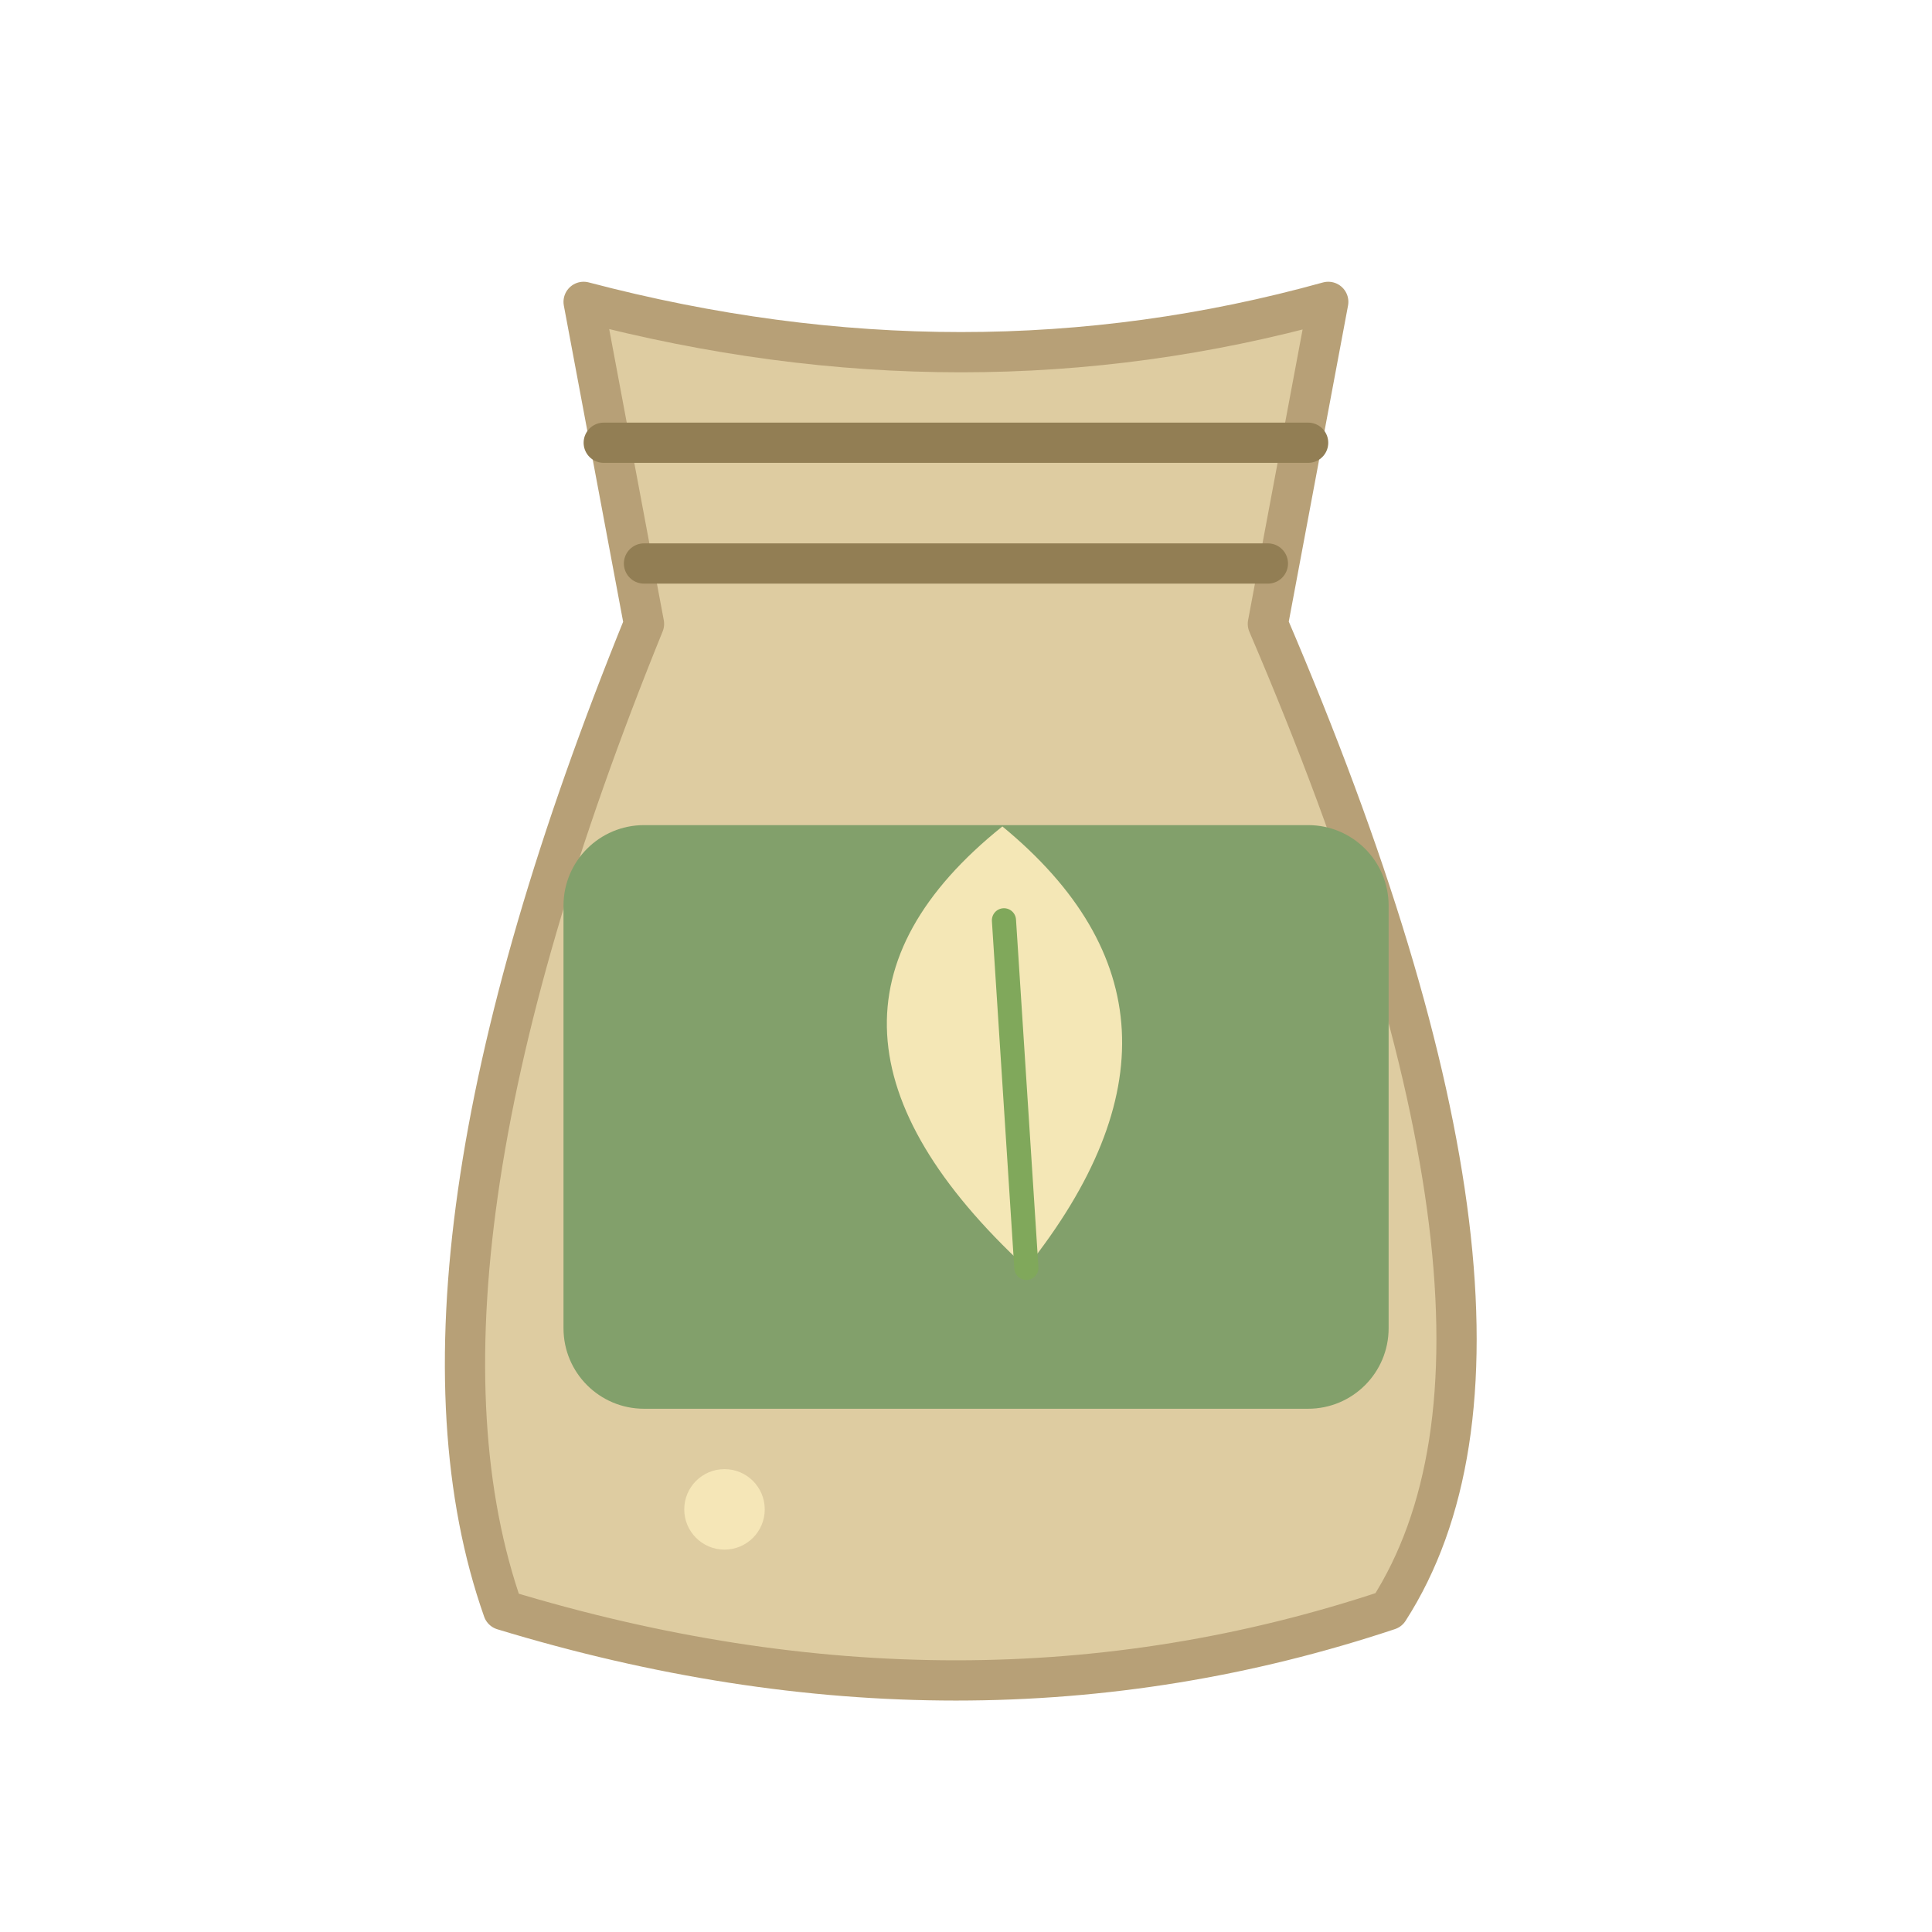
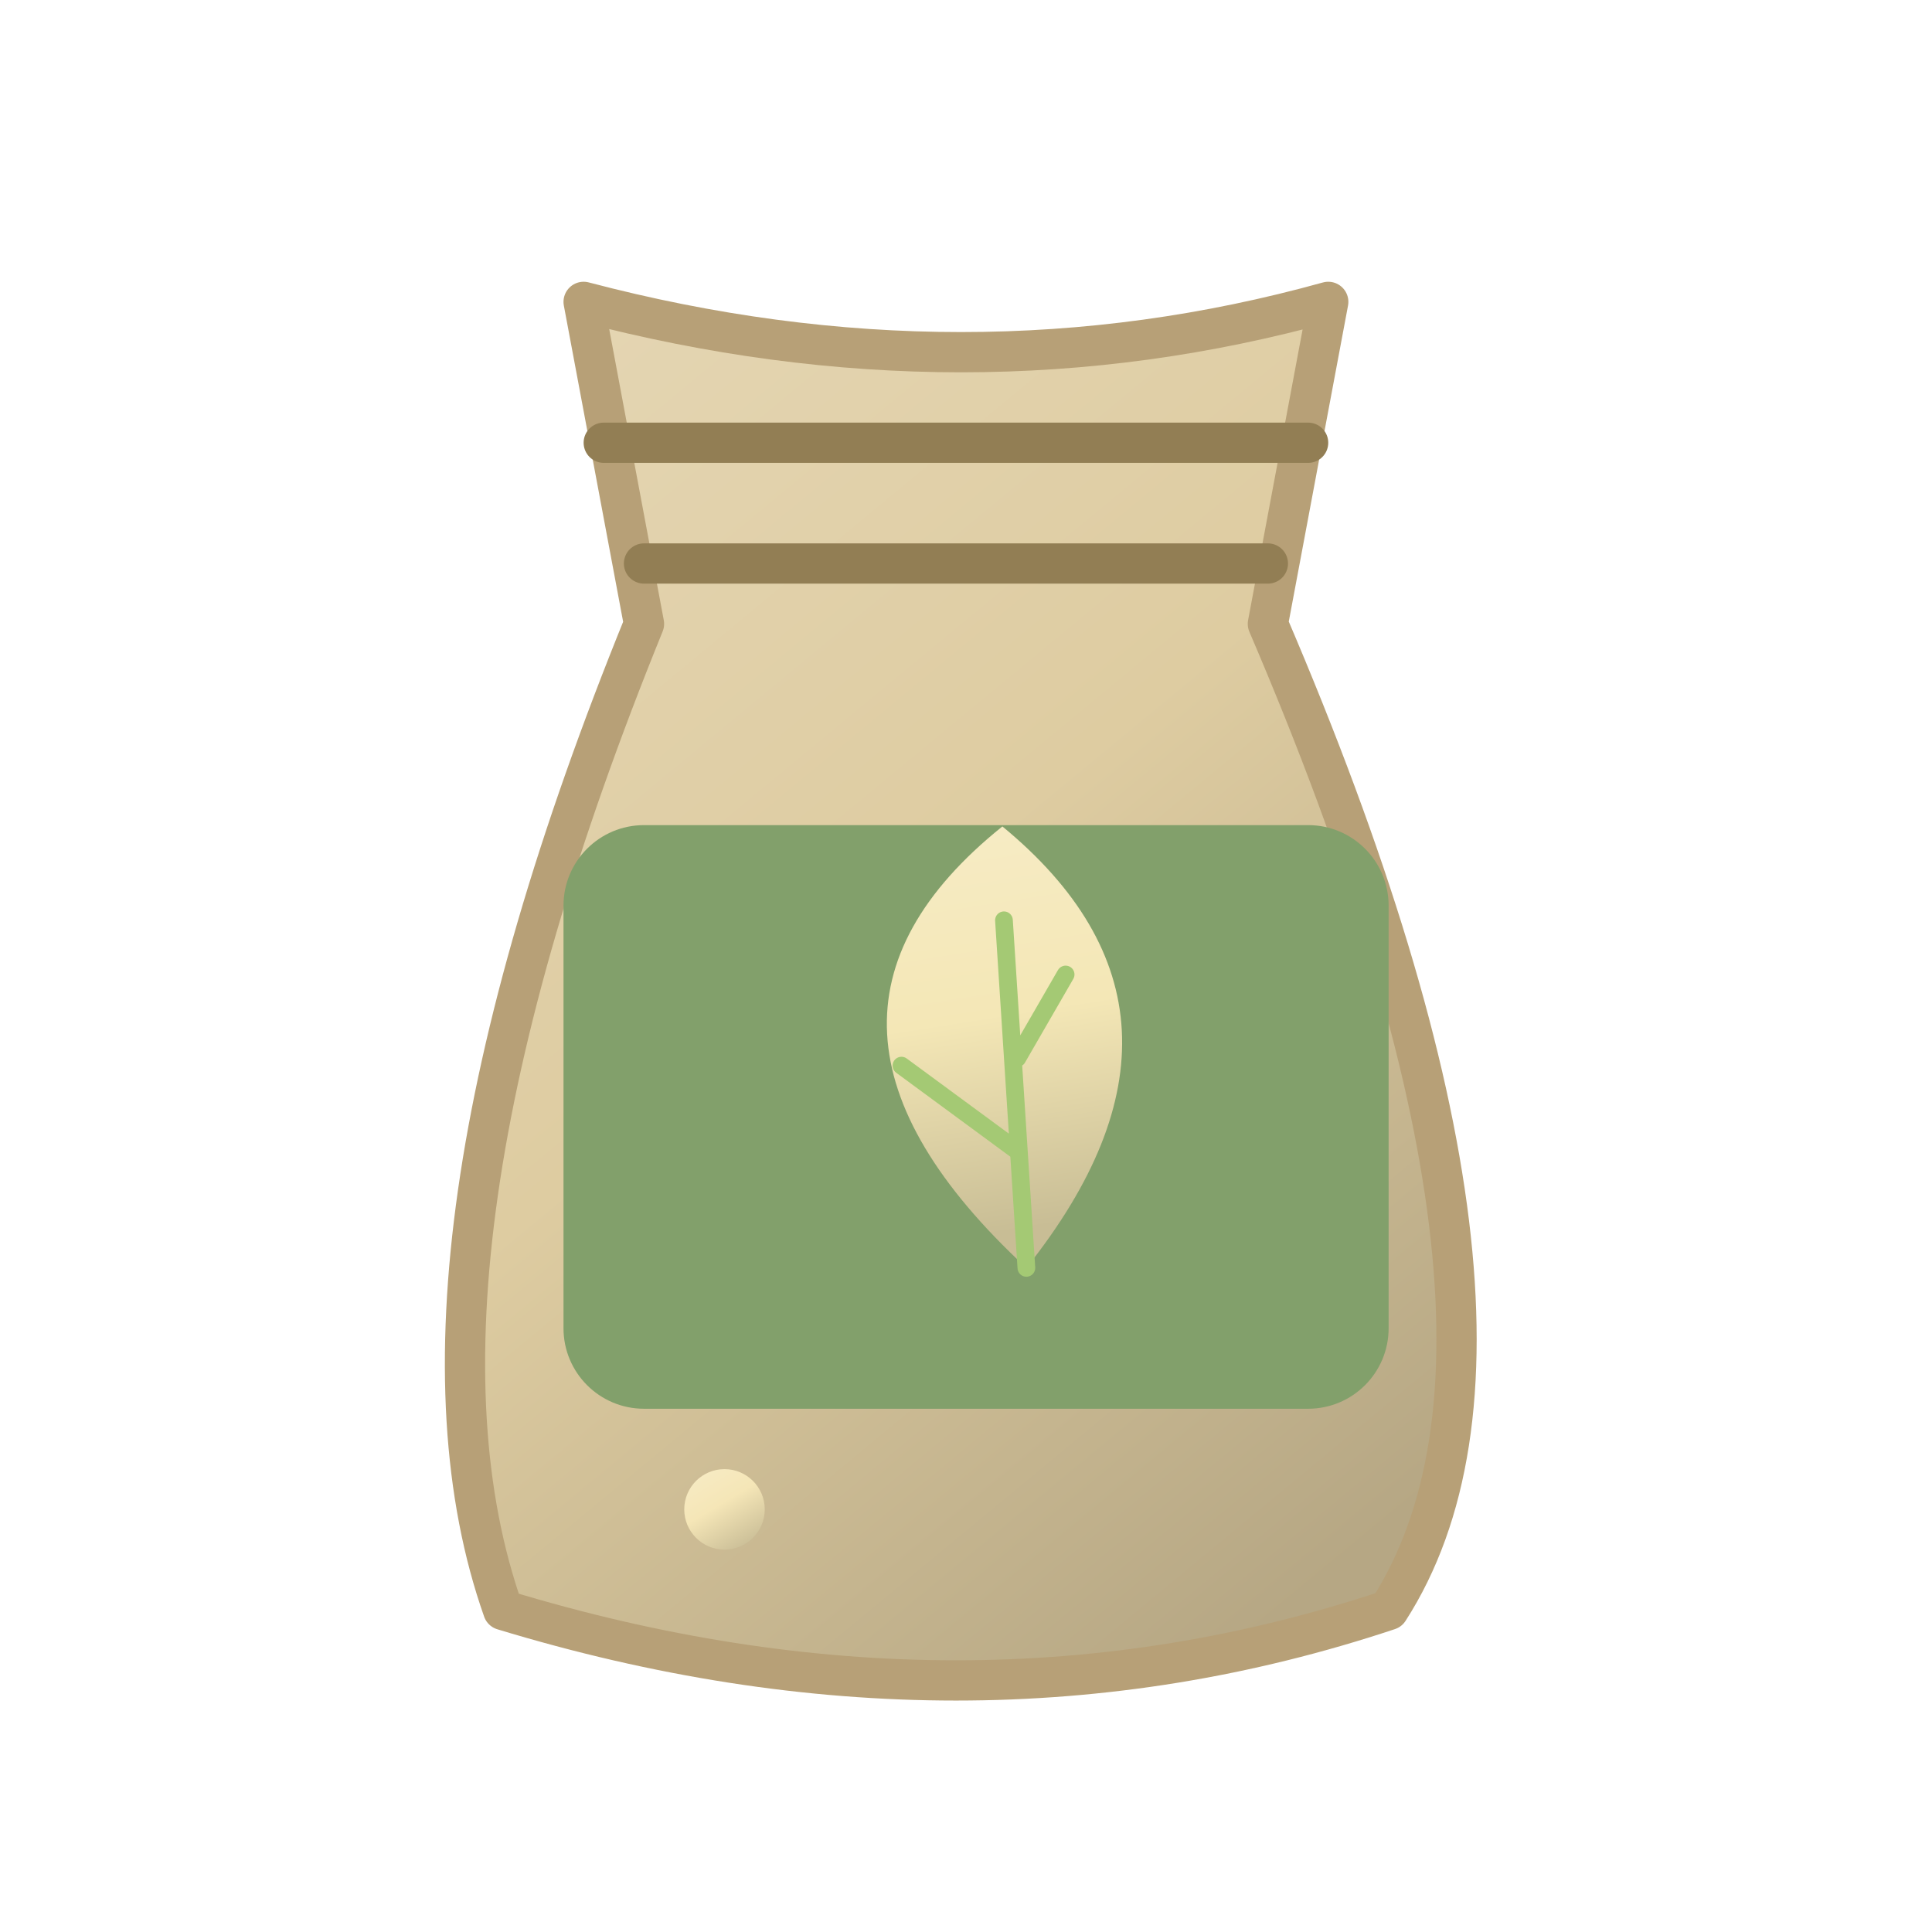
<svg xmlns="http://www.w3.org/2000/svg" width="96" height="96" viewBox="0 0 96 96">
-   <g transform="translate(0 0) rotate(0) scale(1)">
-     <path d="M29 15 Q48 20 66 15 L63 31 Q78 66 69 80 Q48 87 25 80 Q19 63 32 31Z" fill="#decca1" stroke="#b7a077" stroke-width="2" stroke-linecap="round" stroke-linejoin="round" />
-     <rect x="28" y="41" width="41" height="29" rx="4" fill="#82a06b" />
-     <path d="M30 22 L65 22 M32 28 L63 28" fill="none" stroke="#927e54" stroke-width="2" stroke-linecap="round" stroke-linejoin="round" />
-     <g transform="translate(51 63) rotate(30) scale(0.8)">
-       <path d="M0 0 Q-22 -5 -15 -23 Q3 -20 0 0" fill="#f4e7b6" />
-       <path d="M0 0 L-12 -18" fill="none" stroke="#80a85b" stroke-width="1.5" stroke-linecap="round" stroke-linejoin="round" />
+   <defs>
+     <linearGradient id="paintdecca1" x1="15%" y1="0%" x2="75%" y2="100%">
+       <stop stop-color="#e4d5b2" />
+       <stop offset=".45" stop-color="#decca1" />
+       <stop offset="1" stop-color="#b6a784" />
+     </linearGradient>
+     <linearGradient id="paintf4e7b6" x1="15%" y1="0%" x2="75%" y2="100%">
+       <stop stop-color="#f6ebc3" />
+       <stop offset=".45" stop-color="#f4e7b6" />
+       <stop offset="1" stop-color="#c8bd95" />
+     </linearGradient>
+     <linearGradient id="paintf5e6b7" x1="15%" y1="0%" x2="75%" y2="100%">
+       <stop stop-color="#f7ebc4" />
+       <stop offset=".45" stop-color="#f5e6b7" />
+       <stop offset="1" stop-color="#c9bd96" />
+     </linearGradient>
+     <clipPath id="cell0">
+       <rect x="0" y="0" width="96" height="96" />
+     </clipPath>
+   </defs>
+   <g clip-path="url(#cell0)">
+     <g transform="translate(0 0) rotate(0) scale(1)">
+       <path d="M29 15 Q48 20 66 15 L63 31 Q78 66 69 80 Q48 87 25 80 Q19 63 32 31Z" fill="url(#paintdecca1)" stroke="#b7a077" stroke-width="2" stroke-linecap="round" stroke-linejoin="round" />
+       <rect x="28" y="41" width="41" height="29" rx="4" fill="#82a06b" />
+       <path d="M30 22 L65 22 M32 28 L63 28" fill="none" stroke="#927e54" stroke-width="2" stroke-linecap="round" stroke-linejoin="round" />
+       <g transform="translate(51 63) rotate(30) scale(0.8)">
+         <path d="M0 0 Q-22 -5 -15 -23 Q3 -20 0 0" fill="url(#paintf4e7b6)" />
+         <path d="M0 0 L-12 -18 M-4 -6 L-13 -7 M-7 -11 L-7 -17" fill="none" stroke="#a4c974" stroke-width="1.1" stroke-linecap="round" stroke-linejoin="round" />
+       </g>
+       <ellipse cx="36" cy="75" rx="2" ry="2" fill="url(#paintf5e6b7)" />
    </g>
-     <ellipse cx="36" cy="75" rx="2" ry="2" fill="#f5e6b7" />
  </g>
</svg>
